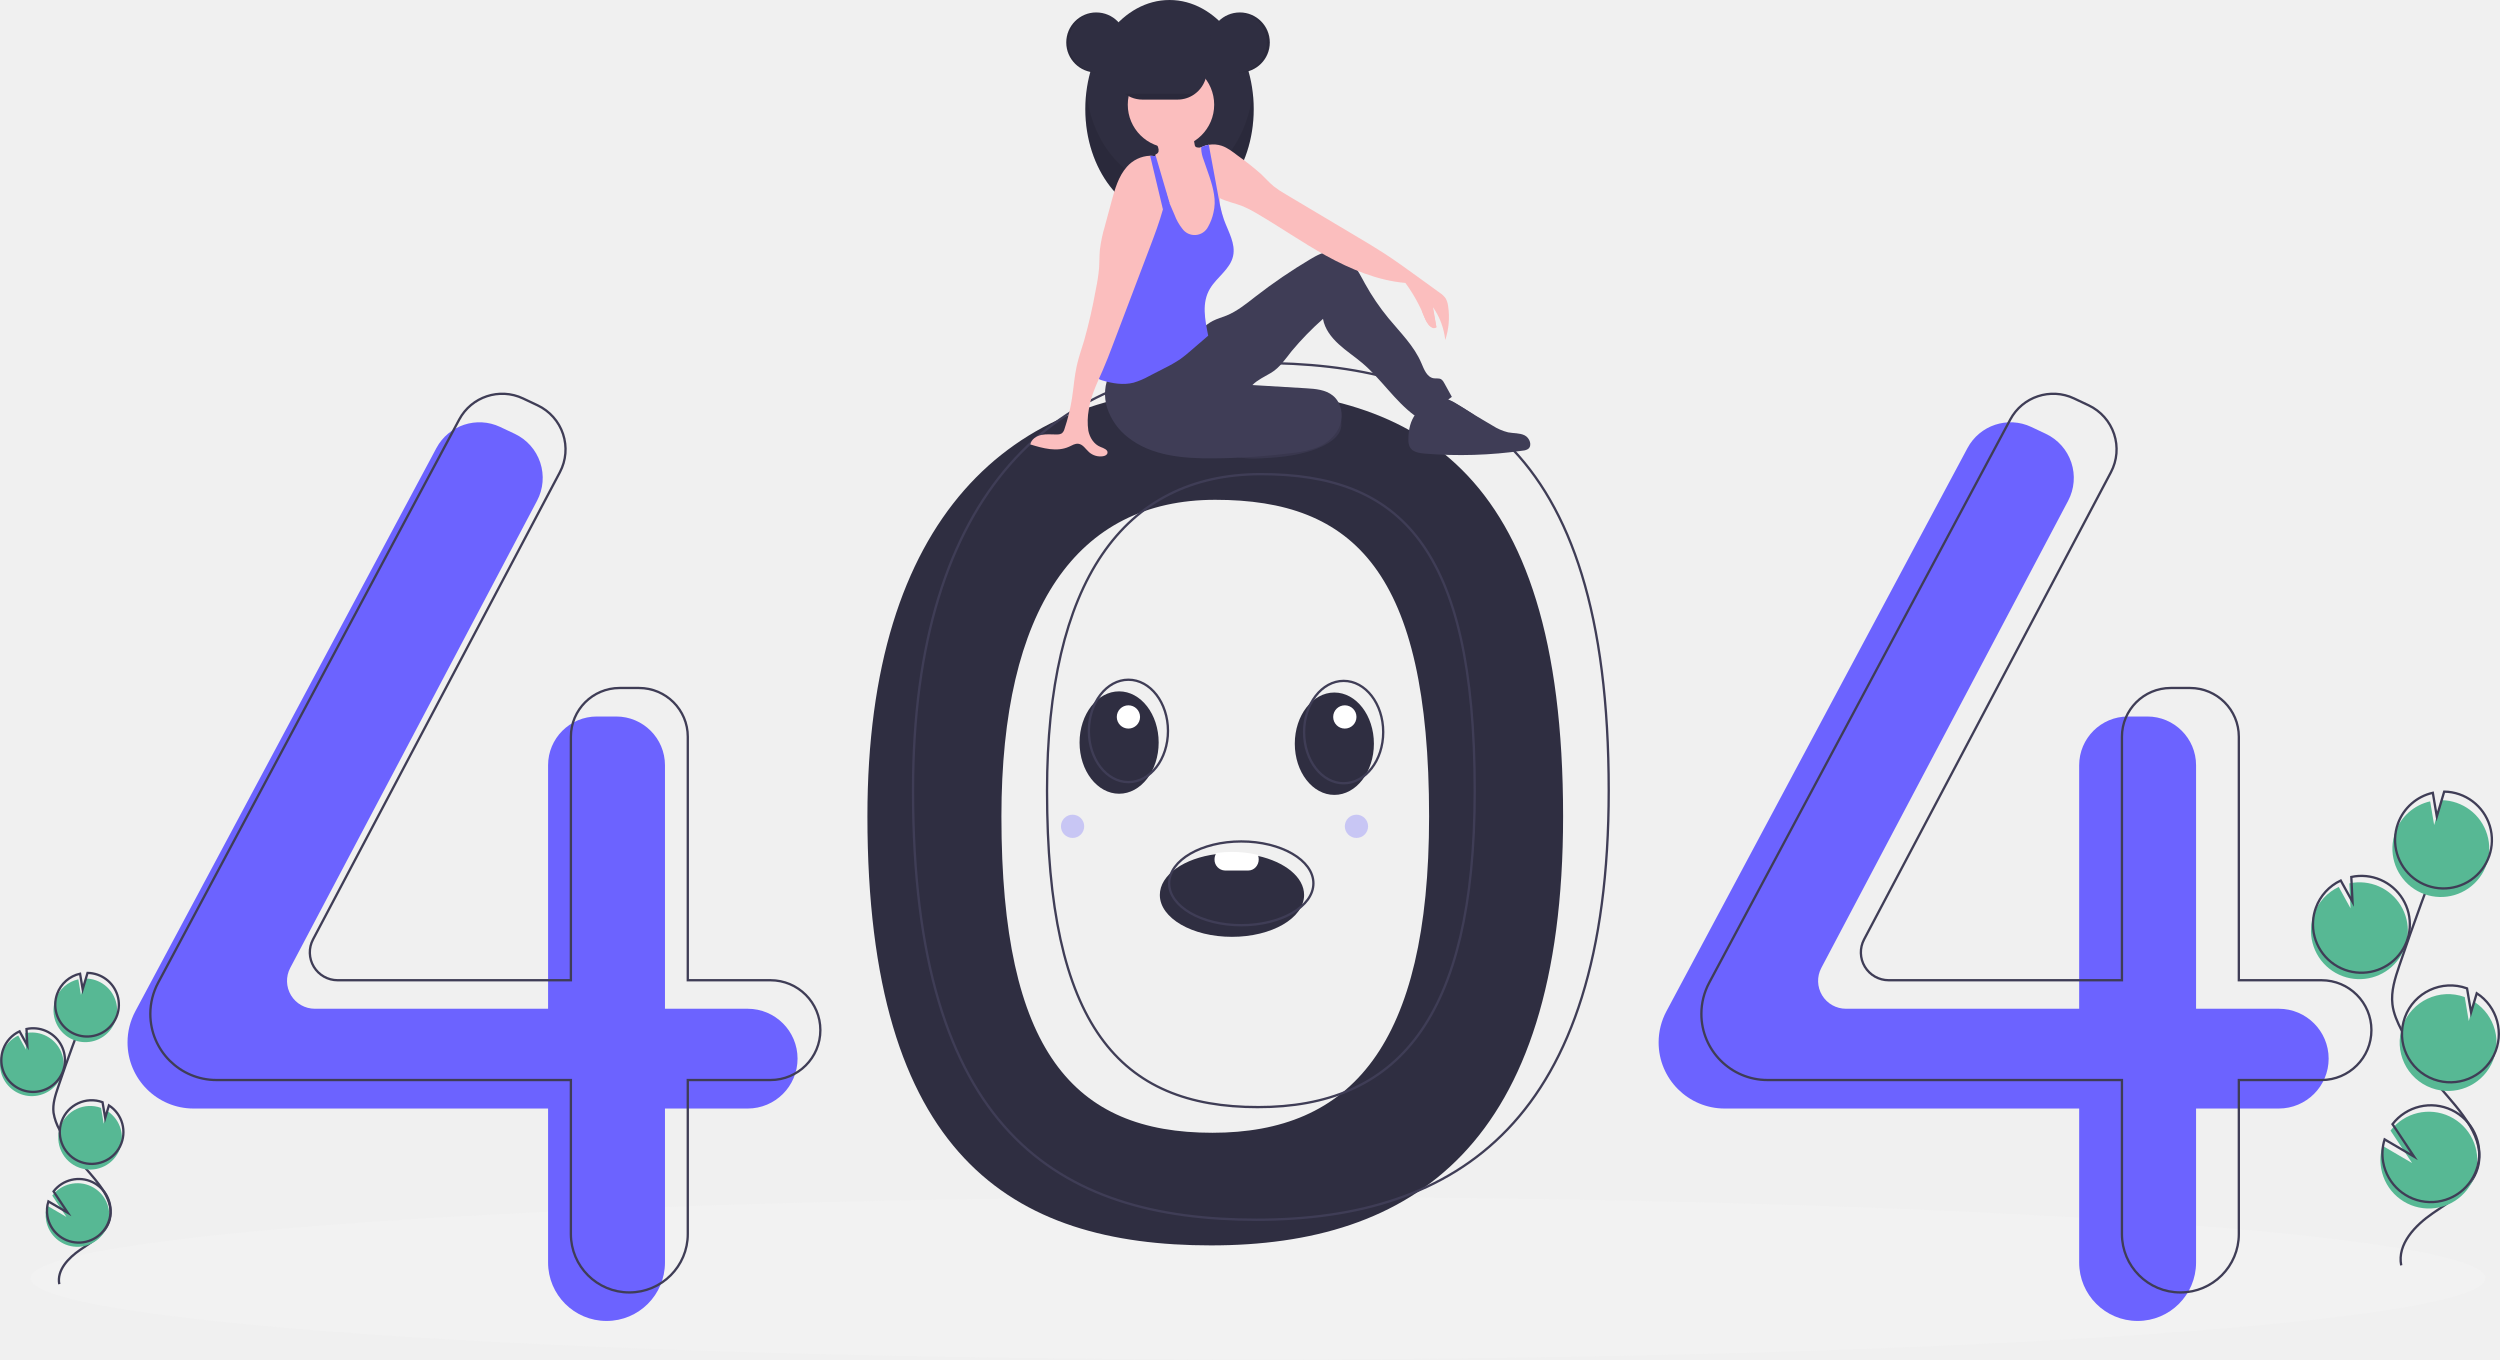
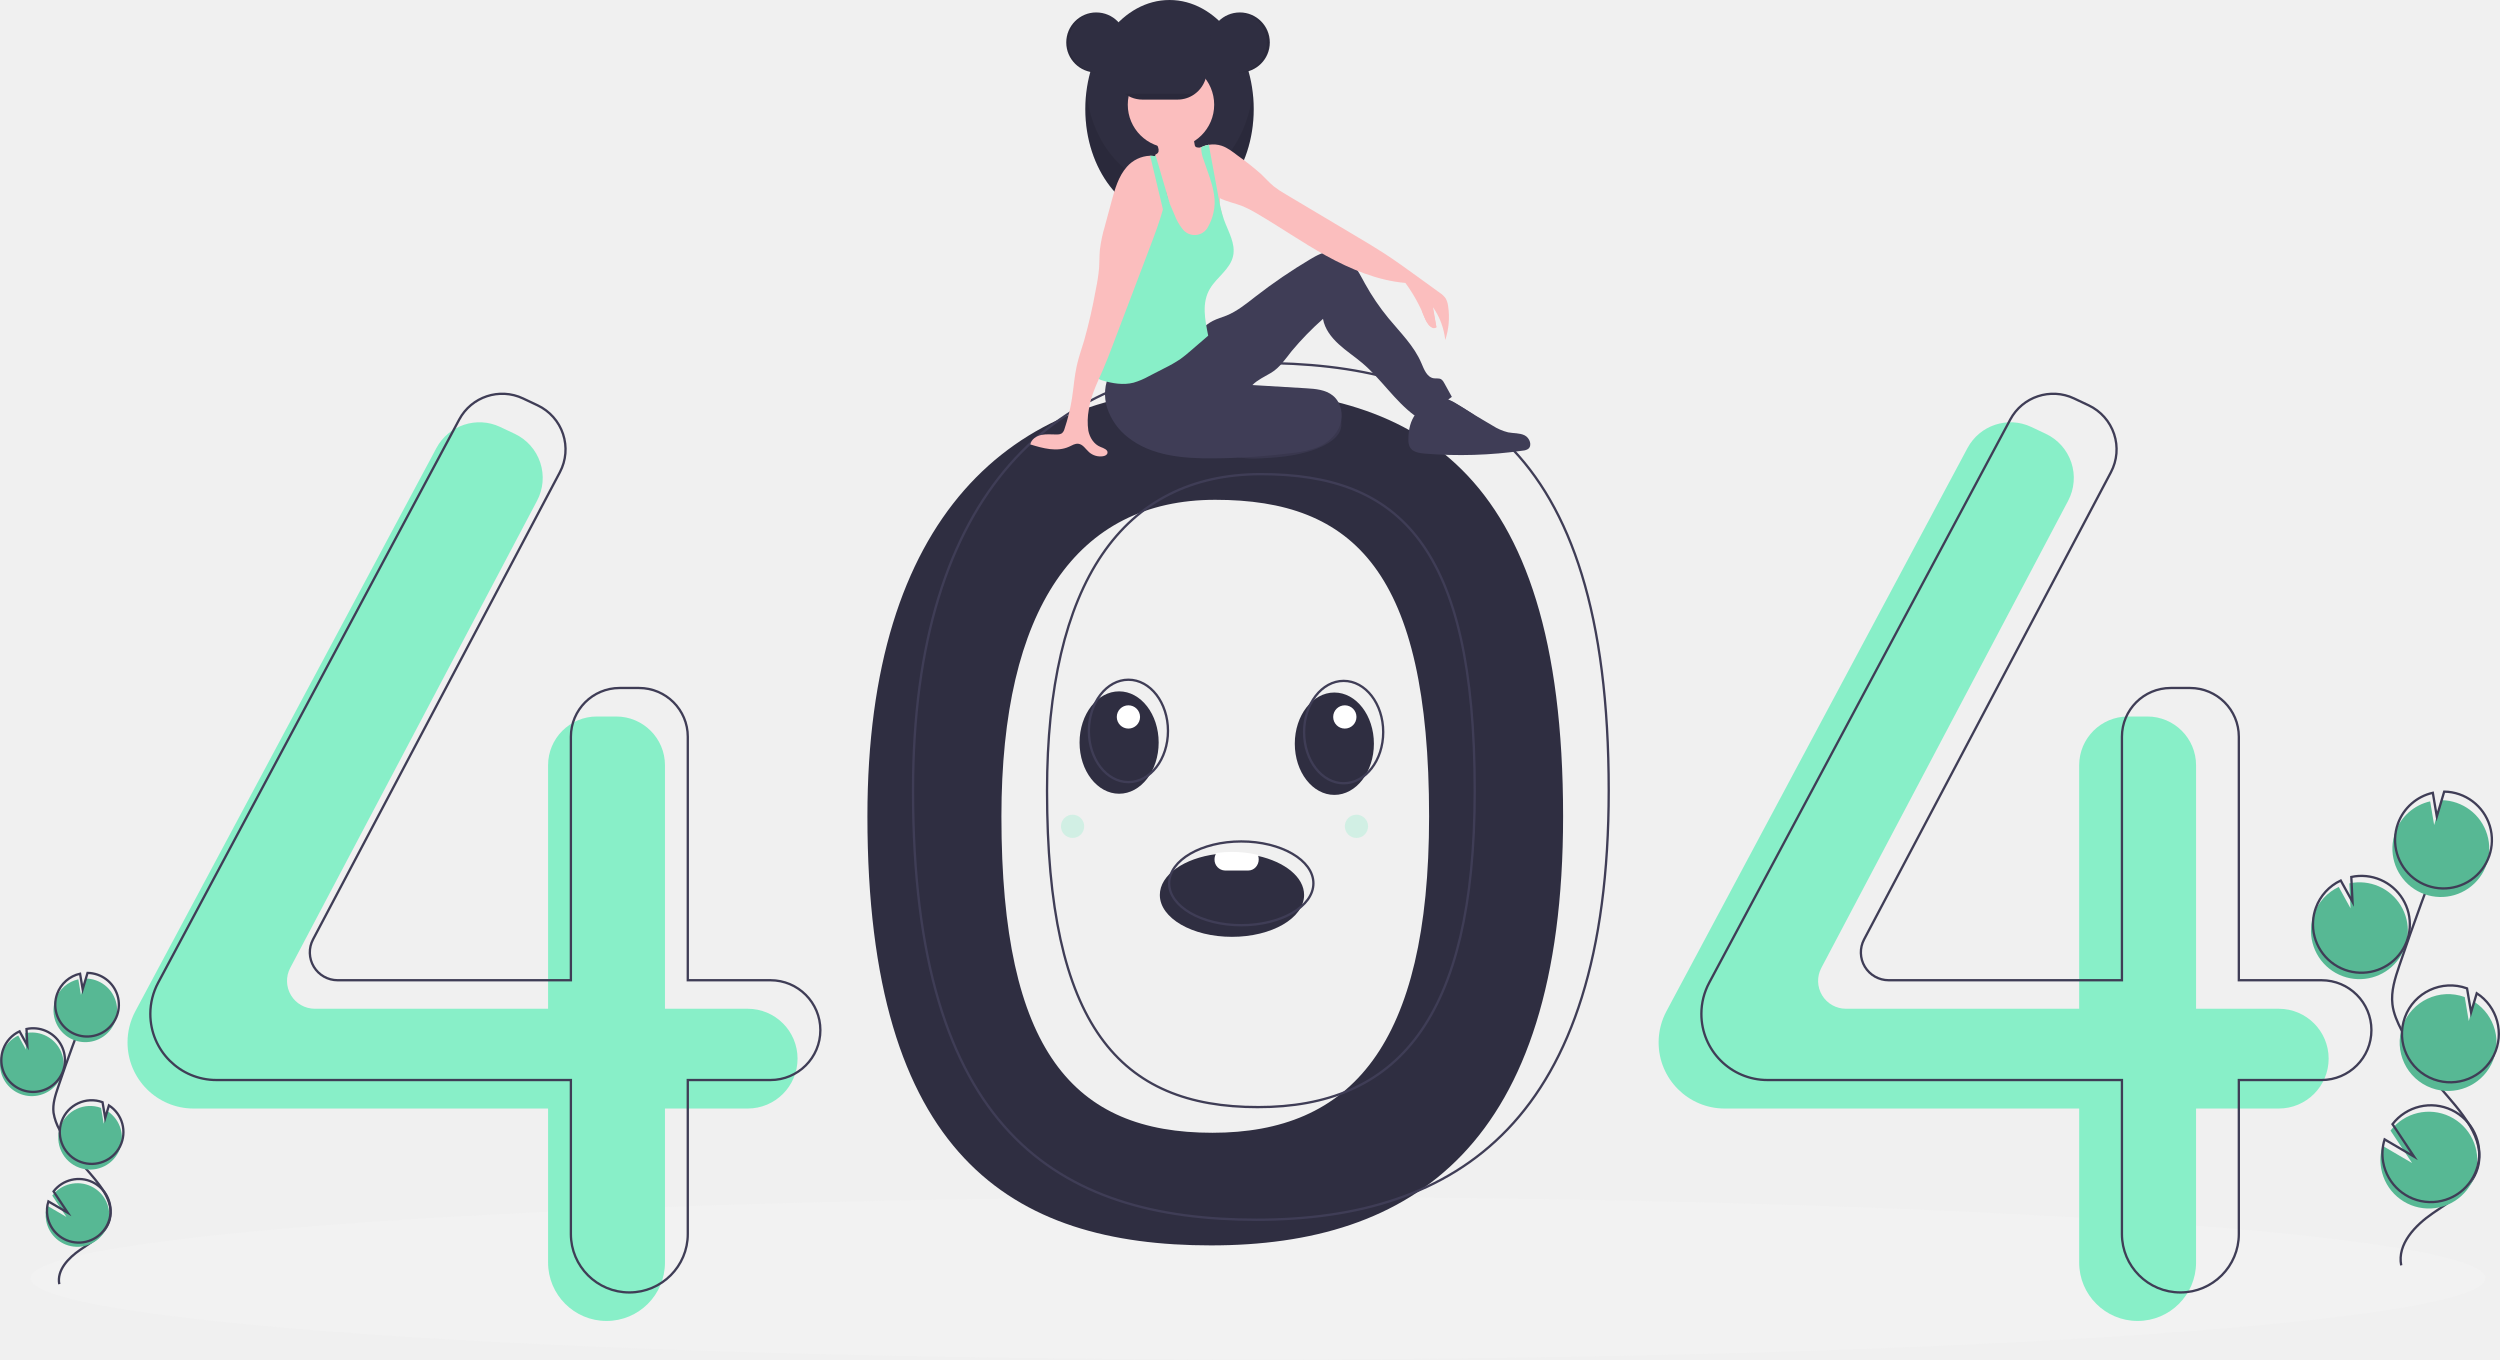
<svg xmlns="http://www.w3.org/2000/svg" id="fd59ce54-f850-4dfc-bc34-dd7d379d600e" data-name="Layer 1" width="1074.392" height="584.231" viewBox="0 0 1074.392 584.231">
  <ellipse cx="540.643" cy="549.309" rx="527.5" ry="34.922" fill="#f2f2f2" />
  <path d="M583.48,324.894c-85.944,0-147.651,55.139-147.651,183.798,0,145.813,61.707,184.411,147.651,184.411s151.327-42.274,151.327-184.411C734.807,356.753,669.424,324.894,583.48,324.894Zm.565,319.808c-59.527,0-90.626-34.923-90.626-135.916,0-89.112,32.372-136.105,91.899-136.105s91.899,30.868,91.899,136.105C677.217,607.234,643.572,644.703,584.045,644.703Z" transform="translate(-63.054 -157.8845)" fill="#2f2e41" />
-   <path d="M384.365,591.401H348.831V486.762A20.956,20.956,0,0,0,327.875,465.806h-8.326a20.956,20.956,0,0,0-20.956,20.956V591.401H198.363a11.963,11.963,0,0,1-10.578-17.552l106.082-200.78A20.956,20.956,0,0,0,284.287,344.33l-6.262-2.957a20.956,20.956,0,0,0-27.429,9.07L121.214,592.475a28.416,28.416,0,0,0-3.356,13.396v0a28.416,28.416,0,0,0,28.416,28.416H298.593v66.167a25.119,25.119,0,0,0,25.119,25.119h0a25.119,25.119,0,0,0,25.119-25.119V634.287h35.534a21.443,21.443,0,0,0,21.443-21.443v0A21.443,21.443,0,0,0,384.365,591.401Z" transform="translate(-63.054 -157.8845)" fill="#6c63ff" />
-   <path d="M1042.362,591.401h-35.534V486.762A20.956,20.956,0,0,0,985.872,465.806h-8.326a20.956,20.956,0,0,0-20.956,20.956V591.401H856.359a11.963,11.963,0,0,1-10.578-17.552L951.864,373.069A20.956,20.956,0,0,0,942.284,344.33l-6.262-2.957a20.956,20.956,0,0,0-27.429,9.07L779.211,592.475a28.416,28.416,0,0,0-3.356,13.396v0a28.416,28.416,0,0,0,28.416,28.416H956.589v66.167a25.119,25.119,0,0,0,25.119,25.119h0a25.119,25.119,0,0,0,25.119-25.119V634.287h35.534a21.443,21.443,0,0,0,21.443-21.443v0A21.443,21.443,0,0,0,1042.362,591.401Z" transform="translate(-63.054 -157.8845)" fill="#6c63ff" />
+   <path d="M384.365,591.401H348.831V486.762A20.956,20.956,0,0,0,327.875,465.806h-8.326a20.956,20.956,0,0,0-20.956,20.956V591.401H198.363a11.963,11.963,0,0,1-10.578-17.552l106.082-200.78A20.956,20.956,0,0,0,284.287,344.33l-6.262-2.957a20.956,20.956,0,0,0-27.429,9.07L121.214,592.475a28.416,28.416,0,0,0-3.356,13.396v0a28.416,28.416,0,0,0,28.416,28.416H298.593v66.167a25.119,25.119,0,0,0,25.119,25.119h0a25.119,25.119,0,0,0,25.119-25.119V634.287h35.534a21.443,21.443,0,0,0,21.443-21.443v0A21.443,21.443,0,0,0,384.365,591.401Z" transform="translate(-63.054 -157.8845)" fill="#88efc8" />
+   <path d="M1042.362,591.401h-35.534V486.762A20.956,20.956,0,0,0,985.872,465.806h-8.326a20.956,20.956,0,0,0-20.956,20.956V591.401H856.359a11.963,11.963,0,0,1-10.578-17.552L951.864,373.069A20.956,20.956,0,0,0,942.284,344.33l-6.262-2.957a20.956,20.956,0,0,0-27.429,9.07L779.211,592.475a28.416,28.416,0,0,0-3.356,13.396v0a28.416,28.416,0,0,0,28.416,28.416H956.589v66.167a25.119,25.119,0,0,0,25.119,25.119h0a25.119,25.119,0,0,0,25.119-25.119V634.287h35.534a21.443,21.443,0,0,0,21.443-21.443v0A21.443,21.443,0,0,0,1042.362,591.401Z" transform="translate(-63.054 -157.8845)" fill="#88efc8" />
  <path d="M394.168,579.148H358.634V474.509a20.956,20.956,0,0,0-20.956-20.956h-8.326a20.956,20.956,0,0,0-20.956,20.956V579.148H208.165a11.963,11.963,0,0,1-10.578-17.552L303.67,360.816a20.956,20.956,0,0,0-9.58-28.739l-6.262-2.957a20.956,20.956,0,0,0-27.429,9.07L131.017,580.222a28.416,28.416,0,0,0-3.356,13.396v0a28.416,28.416,0,0,0,28.416,28.416H308.395v66.167a25.119,25.119,0,0,0,25.119,25.119h0a25.119,25.119,0,0,0,25.119-25.119V622.034h35.534a21.443,21.443,0,0,0,21.443-21.443v0A21.443,21.443,0,0,0,394.168,579.148Z" transform="translate(-63.054 -157.8845)" fill="none" stroke="#3f3d56" stroke-miterlimit="10" />
  <path d="M1060.742,579.148h-35.534V474.509a20.956,20.956,0,0,0-20.956-20.956H995.925a20.956,20.956,0,0,0-20.956,20.956V579.148H874.739a11.963,11.963,0,0,1-10.578-17.552L970.244,360.816a20.956,20.956,0,0,0-9.58-28.739l-6.262-2.957a20.956,20.956,0,0,0-27.429,9.07L797.59,580.222a28.416,28.416,0,0,0-3.356,13.396v0a28.416,28.416,0,0,0,28.416,28.416H974.969v66.167a25.119,25.119,0,0,0,25.119,25.119h0a25.119,25.119,0,0,0,25.119-25.119V622.034h35.534a21.443,21.443,0,0,0,21.443-21.443v0A21.443,21.443,0,0,0,1060.742,579.148Z" transform="translate(-63.054 -157.8845)" fill="none" stroke="#3f3d56" stroke-miterlimit="10" />
  <path d="M603.085,313.866c-85.944,0-147.651,55.139-147.651,183.798,0,145.813,61.707,184.411,147.651,184.411s151.327-42.274,151.327-184.411C754.412,345.725,689.029,313.866,603.085,313.866Zm.565,319.808c-59.527,0-90.626-34.923-90.626-135.916,0-89.112,32.372-136.105,91.899-136.105s91.899,30.868,91.899,136.105C696.822,596.206,663.177,633.675,603.65,633.675Z" transform="translate(-63.054 -157.8845)" fill="none" stroke="#3f3d56" stroke-miterlimit="10" />
  <circle cx="471.141" cy="18.25" r="12.901" fill="#2f2e41" />
  <ellipse cx="502.607" cy="46.885" rx="36.186" ry="46.885" fill="#2f2e41" />
  <path d="M565.661,237.494c-18.128,0-33.141-17.271-35.776-39.805a60.976,60.976,0,0,0-.41,7.08c0,25.894,16.201,46.885,36.186,46.885s36.186-20.991,36.186-46.885a60.976,60.976,0,0,0-.41-7.08C598.803,220.224,583.789,237.494,565.661,237.494Z" transform="translate(-63.054 -157.8845)" opacity="0.1" />
  <path d="M639.296,342.073c-.777,3.193-4.128,5.751-7.839,7.538-7.802,3.757-17.425,4.878-26.76,5.254a45.176,45.176,0,0,1-7.144-.132,20.537,20.537,0,0,1-12.251-5.631,1.681,1.681,0,0,1,.044-2.844c4.969-5.459,13.262-8.806,21.616-11.216,6.334-1.827,17.381-6.561,24.29-5.922C637.944,329.739,640.277,338.041,639.296,342.073Z" transform="translate(-63.054 -157.8845)" fill="#3f3d56" />
  <path d="M639.296,342.073c-.777,3.193-4.128,5.751-7.839,7.538-7.802,3.757-17.425,4.878-26.76,5.254a45.176,45.176,0,0,1-7.144-.132,20.537,20.537,0,0,1-12.251-5.631,1.681,1.681,0,0,1,.044-2.844c4.969-5.459,13.262-8.806,21.616-11.216,6.334-1.827,17.381-6.561,24.29-5.922C637.944,329.739,640.277,338.041,639.296,342.073Z" transform="translate(-63.054 -157.8845)" opacity="0.1" />
  <path d="M540.098,318.206a19.77,19.77,0,0,0-1.199,15.075,26.339,26.339,0,0,0,8.829,12.497c10.095,8.092,23.988,9.205,36.925,9.093a284.649,284.649,0,0,0,33.905-2.324,40.538,40.538,0,0,0,11.001-2.554c4.222-1.827,7.933-5.178,9.436-9.526s.436-9.672-3.134-12.574c-3.137-2.55-7.463-2.9-11.498-3.143l-23.088-1.387c2.281-2.308,5.318-3.614,8.096-5.292,3.685-2.226,6.134-5.965,8.813-9.335a129.001,129.001,0,0,1,13.439-13.817c.751,4.31,3.478,7.85,6.687,10.824s6.908,5.368,10.244,8.2c8.079,6.858,13.896,16.167,22.392,22.5a43.829,43.829,0,0,0,16.049-8.012l-3.302-5.981a3.94,3.94,0,0,0-1.245-1.553c-.935-.575-2.14-.279-3.225-.441-2.901-.435-4.168-3.784-5.306-6.487-3.125-7.422-9.108-13.18-14.218-19.404a98.009,98.009,0,0,1-9.996-14.723c-1.717-3.102-3.288-6.331-5.617-9.003s-5.594-4.773-9.139-4.781c-3.132-.007-6.021,1.584-8.714,3.183a230.477,230.477,0,0,0-23.63,16.099c-3.944,3.062-7.863,6.296-12.489,8.174-1.947.79-4,1.331-5.869,2.292-3.273,1.684-5.757,4.534-8.431,7.064C566.277,311.892,553.219,317.738,540.098,318.206Z" transform="translate(-63.054 -157.8845)" fill="#3f3d56" />
  <path d="M588.374,253.983a23.774,23.774,0,0,1-1.734,8.033,10.045,10.045,0,0,1-5.768,5.573,12.375,12.375,0,0,1-5.623.182,10.882,10.882,0,0,1-4.582-1.561c-2.165-1.488-3.244-4.144-3.637-6.743-.393-2.596-.217-5.249-.469-7.863a42.944,42.944,0,0,0-1.202-6.255c-.17-.683-.343-1.362-.513-2.042-.167-.68-.33-1.359-.481-2.039-.138-.639-.267-1.281-.378-1.926-.091-.544-.173-1.092-.233-1.643a18.423,18.423,0,0,0-.809-4.811,14.607,14.607,0,0,0-1.687-2.854c-.286-.409-.563-.818-.818-1.243a5.89,5.89,0,0,1-.972-3.748,3.286,3.286,0,0,1,.148-.601c.025-.076.053-.151.085-.223A1.802,1.802,0,0,0,560.932,223.07a3.433,3.433,0,0,0-.148-1.778,11.318,11.318,0,0,0-.96-2.288c-.264-.478-1.161-1.34-1.167-1.888-.013-1.101,2.14-1.989,3.011-2.423a16.796,16.796,0,0,1,8.597-1.743c1.904.129,3.968.714,5.019,2.31.944,1.438.818,3.301,1.221,4.972a1.471,1.471,0,0,0,.299.664,1.341,1.341,0,0,0,.739.34,4.549,4.549,0,0,0,1.416.057h.003a2.931,2.931,0,0,0,.371-.054,4.957,4.957,0,0,0,2.033-.878q.585-.156,1.18-.255a.251.251,0,0,0,.047-.009c1.576,4.975,1.781,10.308,3.071,15.374.639,2.52,1.554,5.009,1.683,7.602.009.113.013.23.016.346.019.834-.047,1.674-.013,2.505a6.981,6.981,0,0,0,.126,1.114,15.611,15.611,0,0,0,.525,1.743l.009.028c.06.183.116.368.164.554.035.135.066.267.091.403l.003.009A14.938,14.938,0,0,1,588.374,253.983Z" transform="translate(-63.054 -157.8845)" fill="#fbbebe" />
  <circle cx="503.237" cy="44.997" r="18.565" fill="#fbbebe" />
  <path d="M684.157,304.033a30.445,30.445,0,0,0-5.236-14.103q.722,4.295,1.447,8.587a3.214,3.214,0,0,1-3.367-1.035,10.337,10.337,0,0,1-1.765-3.276,67.466,67.466,0,0,0-8.21-14.736c-11.819-.985-23.502-5.884-33.896-11.595-10.396-5.708-20.126-12.552-30.384-18.502a43.573,43.573,0,0,0-5.544-2.832c-3.21-1.287-6.812-1.954-9.855-3.468-.204-.101-.409-.208-.61-.318a12.578,12.578,0,0,1-1.945-1.306,10.344,10.344,0,0,1-.931-.856,20.351,20.351,0,0,1-3.559-5.953c-1.633-3.612-2.215-7.97-3.845-11.583a11.203,11.203,0,0,1,2.502-1.765h.003c.132-.069.264-.135.4-.198a11.94,11.94,0,0,1,2.004-.733q.585-.156,1.18-.255a.251.251,0,0,0,.047-.009,11.566,11.566,0,0,1,5.491.434c2.587.875,4.767,2.621,6.941,4.273a114.02,114.02,0,0,1,10.148,8.049c1.794,1.718,3.43,3.606,5.359,5.167a42.144,42.144,0,0,0,5.057,3.351q15.656,9.327,31.315,18.65c3.534,2.105,7.07,4.21,10.526,6.438,5.249,3.386,10.308,7.055,15.365,10.721q4.47,3.238,8.936,6.479a9.728,9.728,0,0,1,2.533,2.341,8.472,8.472,0,0,1,1.123,3.433A31.387,31.387,0,0,1,684.157,304.033Z" transform="translate(-63.054 -157.8845)" fill="#fbbebe" />
-   <path d="M592.977,267.944c-1.252,5.617-6.929,9.012-9.896,13.946-3.688,6.123-2.184,13.241-.799,20.255q-3.795,3.271-7.593,6.542c-1.397,1.199-2.794,2.404-4.298,3.464a57.351,57.351,0,0,1-6.86,3.94q-3.361,1.728-6.721,3.458a32.128,32.128,0,0,1-6.58,2.788c-4.415,1.133-9.103.34-13.471-.972a6.088,6.088,0,0,1-1.473-.601,2.394,2.394,0,0,1-.699-.632,3.911,3.911,0,0,1-.444-2.539c.444-7.351,2.24-14.547,4.031-21.69a85.26,85.26,0,0,1,3.848-12.577,85.077,85.077,0,0,1,5.415-10.151,68.368,68.368,0,0,1,7.929-11.514,18.479,18.479,0,0,0,3.675-4.739c1.117-2.549.686-5.472.913-8.247a17.148,17.148,0,0,1,1.633-6.007v-.003a17.093,17.093,0,0,1,1.743-2.882q.458,1.067.916,2.13.302.699.598,1.394.387.897.768,1.787,1.1,2.558,2.196,5.113a21.59,21.59,0,0,0,3.335,5.944,6.499,6.499,0,0,0,11.123-.853,21.261,21.261,0,0,0,2.272-6.013,19.215,19.215,0,0,0,.252-7.835c-.758-5.009-2.889-10.126-4.437-14.78a14.945,14.945,0,0,1-1.079-4.871,3.351,3.351,0,0,1,.057-.56c.009-.047.019-.098.028-.145a11.94,11.94,0,0,1,2.004-.733q.585-.156,1.18-.255,2.044,11.064,4.094,22.127c.032.173.066.346.098.522.195,1.057.393,2.115.614,3.169.198.957.412,1.91.651,2.857l.009.028c.082.321.167.639.255.957l.003.009c.242.868.513,1.731.818,2.58C590.938,257.475,594.164,262.629,592.977,267.944Z" transform="translate(-63.054 -157.8845)" fill="#6c63ff" />
+   <path d="M592.977,267.944c-1.252,5.617-6.929,9.012-9.896,13.946-3.688,6.123-2.184,13.241-.799,20.255q-3.795,3.271-7.593,6.542c-1.397,1.199-2.794,2.404-4.298,3.464a57.351,57.351,0,0,1-6.86,3.94q-3.361,1.728-6.721,3.458a32.128,32.128,0,0,1-6.58,2.788c-4.415,1.133-9.103.34-13.471-.972a6.088,6.088,0,0,1-1.473-.601,2.394,2.394,0,0,1-.699-.632,3.911,3.911,0,0,1-.444-2.539c.444-7.351,2.24-14.547,4.031-21.69a85.26,85.26,0,0,1,3.848-12.577,85.077,85.077,0,0,1,5.415-10.151,68.368,68.368,0,0,1,7.929-11.514,18.479,18.479,0,0,0,3.675-4.739c1.117-2.549.686-5.472.913-8.247a17.148,17.148,0,0,1,1.633-6.007v-.003a17.093,17.093,0,0,1,1.743-2.882q.458,1.067.916,2.13.302.699.598,1.394.387.897.768,1.787,1.1,2.558,2.196,5.113a21.59,21.59,0,0,0,3.335,5.944,6.499,6.499,0,0,0,11.123-.853,21.261,21.261,0,0,0,2.272-6.013,19.215,19.215,0,0,0,.252-7.835c-.758-5.009-2.889-10.126-4.437-14.78a14.945,14.945,0,0,1-1.079-4.871,3.351,3.351,0,0,1,.057-.56c.009-.047.019-.098.028-.145a11.94,11.94,0,0,1,2.004-.733q.585-.156,1.18-.255,2.044,11.064,4.094,22.127c.032.173.066.346.098.522.195,1.057.393,2.115.614,3.169.198.957.412,1.91.651,2.857l.009.028c.082.321.167.639.255.957l.003.009c.242.868.513,1.731.818,2.58C590.938,257.475,594.164,262.629,592.977,267.944Z" transform="translate(-63.054 -157.8845)" fill="#88efc8" />
  <path d="M668.321,346.877a6.583,6.583,0,0,0,.61,3.143c1.162,2.124,3.95,2.606,6.362,2.805a188.377,188.377,0,0,0,42.266-1.288,4.886,4.886,0,0,0,2.151-.668c1.99-1.395.763-4.795-1.41-5.884s-4.751-.826-7.135-1.297a22.479,22.479,0,0,1-6.678-2.896q-7.252-4.167-14.293-8.688c-2.795-1.795-6.093-3.71-9.24-2.646C672.43,332.343,668.265,337.681,668.321,346.877Z" transform="translate(-63.054 -157.8845)" fill="#3f3d56" />
  <path d="M564.437,240.874v.003c-.022.132-.044.261-.072.39-.035.214-.076.431-.116.645-.39,1.998-.868,3.987-1.419,5.963-1.51,5.459-3.534,10.831-5.541,16.123q-8.081,21.287-16.164,42.577c-1.359,3.575-2.716,7.152-4.261,10.654-.516,1.167-1.048,2.344-1.576,3.534-1.894,4.257-3.713,8.653-4.317,13.184a27.45,27.45,0,0,0-.192,9.04c.604,2.97,2.407,5.872,5.23,6.97,1.378.538,3.351,1.259,2.974,2.69-.204.787-1.098,1.171-1.901,1.303a7.312,7.312,0,0,1-5.966-1.718c-1.507-1.337-2.665-3.417-4.67-3.641-1.388-.151-2.665.68-3.936,1.262-5.186,2.369-11.227.711-16.674-.972.428-2.206,2.643-3.66,4.843-4.1,2.199-.444,4.474-.129,6.718-.189a3.51,3.51,0,0,0,2.042-.525,3.705,3.705,0,0,0,1.101-1.882,78.964,78.964,0,0,0,3.213-13.147c.724-4.666,1.026-9.405,2.058-14.015.802-3.597,2.042-7.08,3.106-10.61a224.682,224.682,0,0,0,5.06-22.077,78.02,78.02,0,0,0,1.425-9.368c.179-2.612.094-5.236.346-7.838a60.888,60.888,0,0,1,2.111-9.997q1.444-5.348,2.885-10.689c1.425-5.271,2.955-10.746,6.567-14.843a13.962,13.962,0,0,1,10.028-4.789,9.882,9.882,0,0,1,2.13.23c.116.028.233.057.349.088a8.634,8.634,0,0,1,2.174.9c1.114-.708,1.68-.459,2.42.632a6.973,6.973,0,0,1,.881,3.795A52.424,52.424,0,0,1,564.437,240.874Z" transform="translate(-63.054 -157.8845)" fill="#fbbebe" />
-   <path d="M565.661,245.046l-.047.047-.255.255-2.53,2.527-1.24-5.208-4.251-17.854a9.882,9.882,0,0,1,2.13.23,3.286,3.286,0,0,1,.148-.601l.201.689,1.441,4.902,2.728,9.308.45,1.532v.003Z" transform="translate(-63.054 -157.8845)" fill="#6c63ff" />
+   <path d="M565.661,245.046l-.047.047-.255.255-2.53,2.527-1.24-5.208-4.251-17.854a9.882,9.882,0,0,1,2.13.23,3.286,3.286,0,0,1,.148-.601l.201.689,1.441,4.902,2.728,9.308.45,1.532v.003Z" transform="translate(-63.054 -157.8845)" fill="#88efc8" />
  <path d="M581.715,188.087a12.582,12.582,0,0,1-3.7,8.896,12.314,12.314,0,0,1-1.36,1.176,12.528,12.528,0,0,1-7.536,2.524H554.023a12.59,12.59,0,0,1,0-25.18h15.096A12.629,12.629,0,0,1,581.715,188.087Z" transform="translate(-63.054 -157.8845)" fill="#2f2e41" />
  <circle cx="532.815" cy="18.25" r="12.901" fill="#2f2e41" />
  <path d="M595.554,163.234c-.158,0-.315.006-.472.012a12.898,12.898,0,0,1,0,25.778c.157.006.314.012.472.012a12.901,12.901,0,1,0,0-25.802Z" transform="translate(-63.054 -157.8845)" opacity="0.1" />
  <path d="M534.195,163.234c.158,0,.315.006.472.012a12.898,12.898,0,0,0,0,25.778c-.157.006-.314.012-.472.012a12.901,12.901,0,0,1,0-25.802Z" transform="translate(-63.054 -157.8845)" opacity="0.1" />
  <path d="M576.655,198.159a12.528,12.528,0,0,1-7.536,2.524H554.023a12.528,12.528,0,0,1-7.536-2.524Z" transform="translate(-63.054 -157.8845)" opacity="0.1" />
  <path d="M674.14,291.64s3.252,9.372,6.229,6.876L677.996,286.267Z" transform="translate(-63.054 -157.8845)" fill="#fbbebe" />
  <path d="M1069.918,577.434a20.813,20.813,0,1,0,2.772-39.915l.521,10.712-5.068-9.18a20.734,20.734,0,0,0-10.684,11.723,20.408,20.408,0,0,0-1.197,5.63A20.809,20.809,0,0,0,1069.918,577.434Z" transform="translate(-63.054 -157.8845)" fill="#57b894" />
  <path d="M1094.995,701.678c-1.789-9.11,5.963-17.187,13.621-22.437s16.605-10.408,19.218-19.317c3.755-12.804-7.43-24.53-16.136-34.642a125.3,125.3,0,0,1-16.524-24.557c-1.811-3.533-3.476-7.225-3.952-11.166-.686-5.675,1.137-11.323,2.974-16.737q9.179-27.052,19.628-53.65" transform="translate(-63.054 -157.8845)" fill="none" stroke="#3f3d56" stroke-miterlimit="10" />
  <path d="M1070.775,574.676a20.813,20.813,0,1,0,2.772-39.915l.521,10.712-5.068-9.18a20.734,20.734,0,0,0-10.684,11.723,20.408,20.408,0,0,0-1.197,5.63A20.809,20.809,0,0,0,1070.775,574.676Z" transform="translate(-63.054 -157.8845)" fill="none" stroke="#3f3d56" stroke-miterlimit="10" />
  <path d="M1092.451,515.473a20.788,20.788,0,0,1,14.98-13.198l1.714,10.184,3.177-10.696a20.81,20.81,0,1,1-19.871,13.71Z" transform="translate(-63.054 -157.8845)" fill="#57b894" />
  <path d="M1093.594,511.795a20.788,20.788,0,0,1,14.98-13.198l1.714,10.184,3.177-10.696a20.81,20.81,0,1,1-19.871,13.71Z" transform="translate(-63.054 -157.8845)" fill="none" stroke="#3f3d56" stroke-miterlimit="10" />
  <path d="M1108.045,625.489a20.81,20.81,0,0,0,18.419-37.023l-2.441,8.219-1.731-10.304a.362.362,0,0,0-.053-.02,20.811,20.811,0,1,0-14.194,39.127Z" transform="translate(-63.054 -157.8845)" fill="#57b894" />
  <path d="M1109.035,621.764a20.81,20.81,0,0,0,18.419-37.023l-2.441,8.219-1.731-10.304a.362.362,0,0,0-.053-.02,20.811,20.811,0,1,0-14.194,39.127Z" transform="translate(-63.054 -157.8845)" fill="none" stroke="#3f3d56" stroke-miterlimit="10" />
  <path d="M1086.378,660.051a20.801,20.801,0,1,0,4.011-16.297l9.273,13.957-12.67-7.408A20.616,20.616,0,0,0,1086.378,660.051Z" transform="translate(-63.054 -157.8845)" fill="#57b894" />
  <path d="M1087.235,657.294a20.801,20.801,0,1,0,4.011-16.297l9.273,13.957-12.67-7.408A20.616,20.616,0,0,0,1087.235,657.294Z" transform="translate(-63.054 -157.8845)" fill="none" stroke="#3f3d56" stroke-miterlimit="10" />
  <path d="M72.061,628.133a13.674,13.674,0,1,0,1.821-26.225l.342,7.038-3.33-6.032a13.623,13.623,0,0,0-7.019,7.702,13.409,13.409,0,0,0-.787,3.699A13.672,13.672,0,0,0,72.061,628.133Z" transform="translate(-63.054 -157.8845)" fill="#57b894" />
  <path d="M88.538,709.763c-1.175-5.986,3.918-11.292,8.949-14.741s10.91-6.838,12.626-12.692c2.467-8.412-4.882-16.117-10.601-22.76A82.324,82.324,0,0,1,88.656,643.436a22.21,22.21,0,0,1-2.597-7.336c-.451-3.729.747-7.439,1.954-10.996q6.031-17.773,12.896-35.249" transform="translate(-63.054 -157.8845)" fill="none" stroke="#3f3d56" stroke-miterlimit="10" />
  <path d="M72.625,626.321a13.674,13.674,0,1,0,1.821-26.225l.342,7.038L71.458,601.103a13.623,13.623,0,0,0-7.019,7.702,13.409,13.409,0,0,0-.787,3.699A13.672,13.672,0,0,0,72.625,626.321Z" transform="translate(-63.054 -157.8845)" fill="none" stroke="#3f3d56" stroke-miterlimit="10" />
  <path d="M86.866,587.423a13.658,13.658,0,0,1,9.842-8.671l1.126,6.691,2.087-7.027a13.673,13.673,0,1,1-13.055,9.007Z" transform="translate(-63.054 -157.8845)" fill="#57b894" />
  <path d="M87.617,585.007a13.658,13.658,0,0,1,9.842-8.671l1.126,6.691L100.673,576a13.673,13.673,0,1,1-13.055,9.007Z" transform="translate(-63.054 -157.8845)" fill="none" stroke="#3f3d56" stroke-miterlimit="10" />
  <path d="M97.112,659.706a13.673,13.673,0,0,0,12.102-24.325l-1.604,5.4-1.137-6.77a.238.238,0,0,0-.035-.013,13.673,13.673,0,1,0-9.326,25.707Z" transform="translate(-63.054 -157.8845)" fill="#57b894" />
  <path d="M97.762,657.259a13.673,13.673,0,0,0,12.102-24.325l-1.604,5.4-1.137-6.77a.238.238,0,0,0-.035-.013,13.673,13.673,0,1,0-9.326,25.707Z" transform="translate(-63.054 -157.8845)" fill="none" stroke="#3f3d56" stroke-miterlimit="10" />
  <path d="M82.876,682.414a13.667,13.667,0,1,0,2.635-10.708l6.092,9.17-8.324-4.867A13.545,13.545,0,0,0,82.876,682.414Z" transform="translate(-63.054 -157.8845)" fill="#57b894" />
  <path d="M83.439,680.602a13.667,13.667,0,1,0,2.635-10.708l6.092,9.17-8.324-4.867A13.545,13.545,0,0,0,83.439,680.602Z" transform="translate(-63.054 -157.8845)" fill="none" stroke="#3f3d56" stroke-miterlimit="10" />
  <ellipse cx="480.946" cy="319.115" rx="17" ry="22" fill="#2f2e41" />
  <ellipse cx="573.446" cy="319.615" rx="17" ry="22" fill="#2f2e41" />
  <path d="M623.5,542.5c0,9.94-13.88,18-31,18s-31-8.06-31-18c0-8.61,10.41-15.81,24.32-17.57a50.104,50.104,0,0,1,6.68-.43,50.699,50.699,0,0,1,11.13,1.2C615.25,528.29,623.5,534.84,623.5,542.5Z" transform="translate(-63.054 -157.8845)" fill="#2f2e41" />
  <ellipse cx="484.946" cy="314.115" rx="17" ry="22" fill="none" stroke="#3f3d56" stroke-miterlimit="10" />
  <ellipse cx="577.446" cy="314.615" rx="17" ry="22" fill="none" stroke="#3f3d56" stroke-miterlimit="10" />
  <ellipse cx="533.446" cy="379.615" rx="31" ry="18" fill="none" stroke="#3f3d56" stroke-miterlimit="10" />
  <path d="M604,527.2a4.937,4.937,0,0,1-1.32,3.392A4.339,4.339,0,0,1,599.5,532h-10a4.664,4.664,0,0,1-4.5-4.8,4.905,4.905,0,0,1,.82-2.741A47.02,47.02,0,0,1,592.5,524a47.665,47.665,0,0,1,11.13,1.28A5.067,5.067,0,0,1,604,527.2Z" transform="translate(-63.054 -157.8845)" fill="#fff" />
  <circle cx="484.946" cy="308.115" r="5" fill="#fff" />
  <circle cx="577.946" cy="308.115" r="5" fill="#fff" />
-   <circle cx="582.946" cy="355.115" r="5" fill="#6c63ff" opacity="0.3" />
-   <circle cx="460.946" cy="355.115" r="5" fill="#6c63ff" opacity="0.3" />
+   <circle cx="582.946" cy="355.115" r="5" fill="#88efc8" opacity="0.3" />
+   <circle cx="460.946" cy="355.115" r="5" fill="#88efc8" opacity="0.3" />
</svg>
